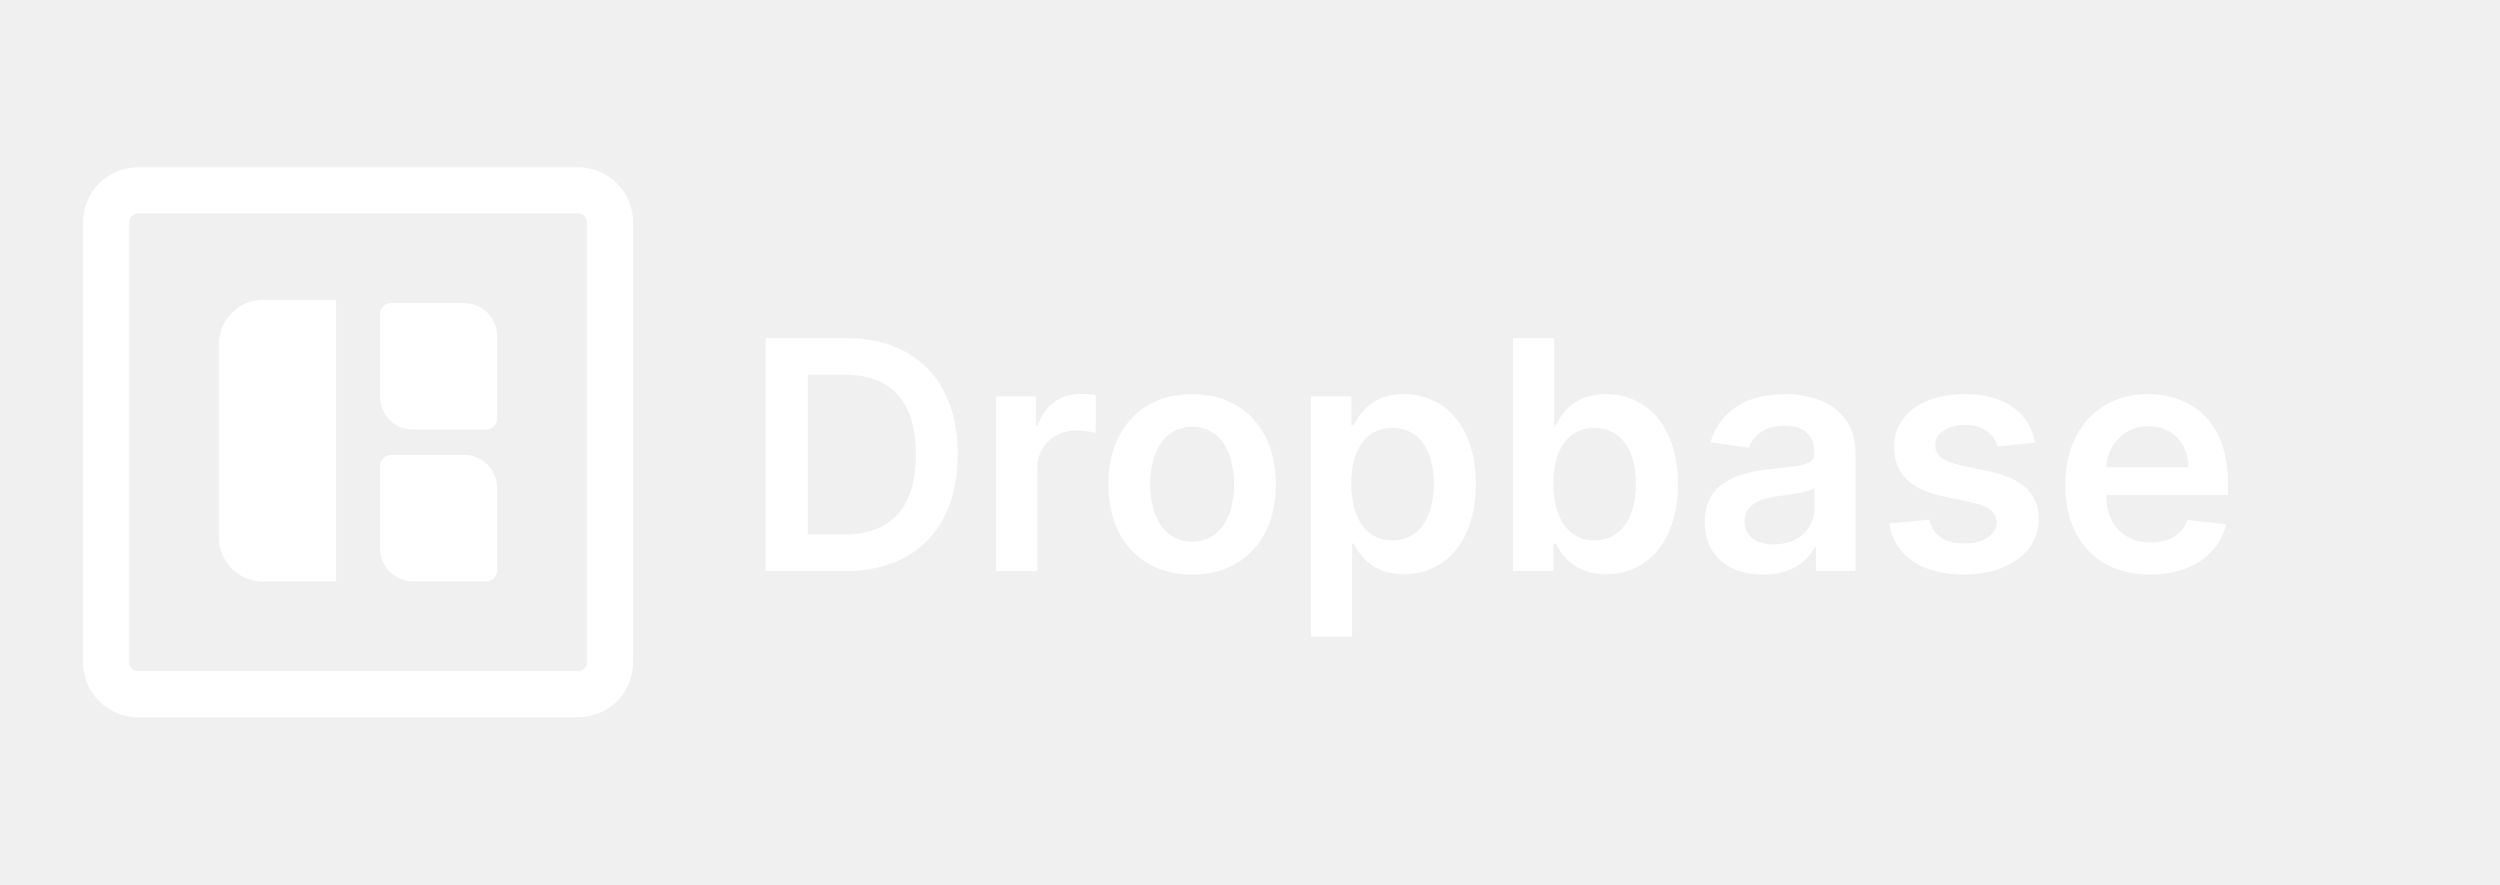
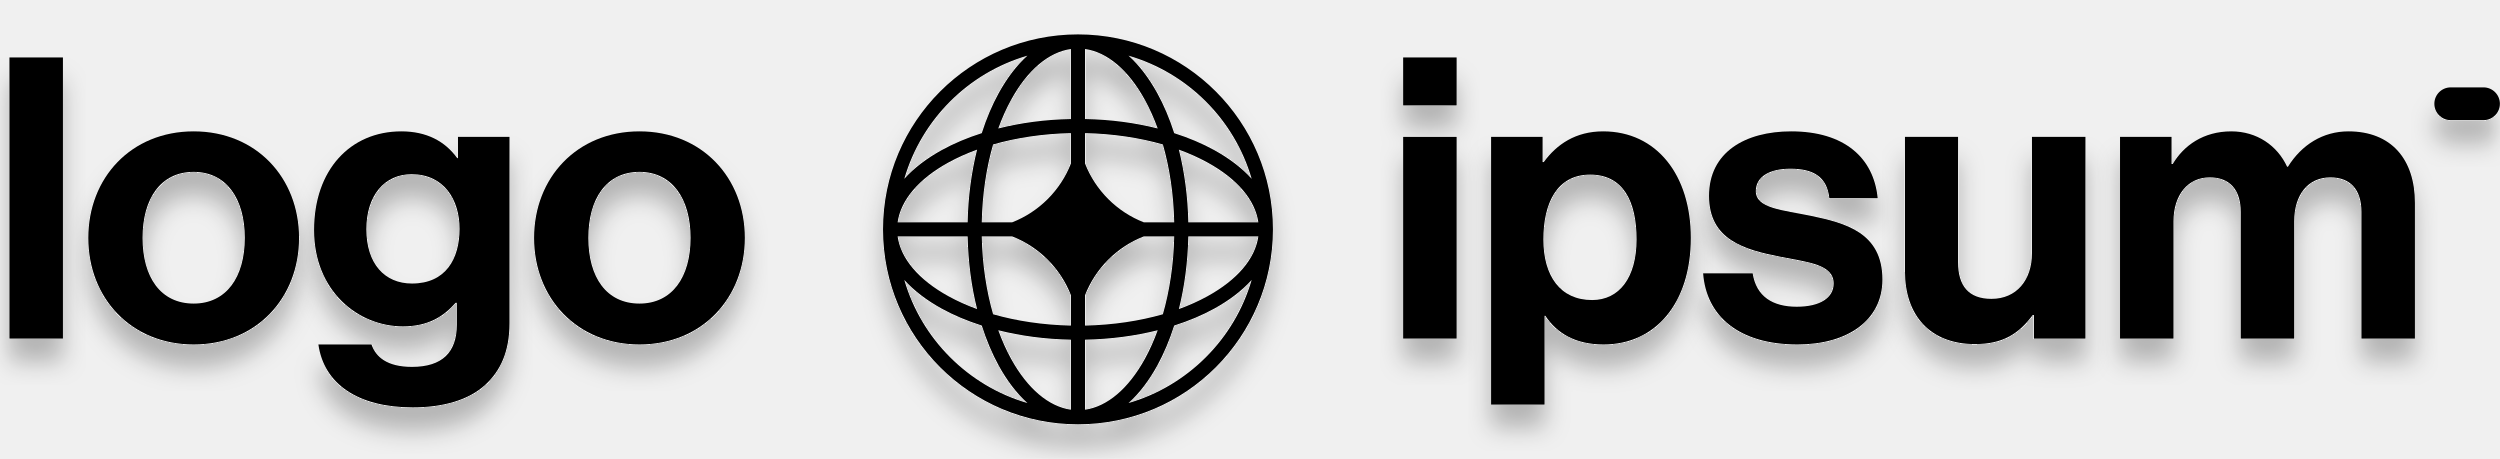
- <svg xmlns="http://www.w3.org/2000/svg" width="6500" height="2300" viewBox="0 0 6500 2300" fill="none">
-   <path d="M2196.08 1485C2380.7 1485 2490.16 1370.8 2490.16 1181.45C2490.16 992.699 2380.7 879.091 2200.22 879.091H1990.76V1485H2196.08ZM2100.52 1390.03V974.06H2194.01C2317.09 974.06 2381.29 1042.7 2381.29 1181.45C2381.29 1320.8 2317.09 1390.03 2190.76 1390.03H2100.52ZM2589.72 1485H2696.82V1217.84C2696.82 1160.15 2740.31 1119.32 2799.18 1119.32C2817.23 1119.32 2839.71 1122.58 2848.88 1125.54V1027.02C2839.12 1025.24 2822.26 1024.06 2810.42 1024.06C2758.35 1024.06 2714.86 1053.64 2698.29 1106.31H2693.56V1030.57H2589.72V1485ZM3099.55 1493.88C3232.68 1493.88 3317.3 1400.09 3317.3 1259.56C3317.3 1118.73 3232.68 1024.65 3099.55 1024.65C2966.41 1024.65 2881.8 1118.73 2881.8 1259.56C2881.8 1400.09 2966.41 1493.88 3099.55 1493.88ZM3100.14 1408.08C3026.47 1408.08 2990.38 1342.4 2990.38 1259.26C2990.38 1176.13 3026.47 1109.56 3100.14 1109.56C3172.62 1109.56 3208.72 1176.13 3208.72 1259.26C3208.72 1342.4 3172.62 1408.08 3100.14 1408.08ZM3408.2 1655.41H3515.3V1413.4H3519.73C3536.6 1446.54 3571.8 1492.99 3649.91 1492.99C3757.01 1492.99 3837.18 1408.08 3837.18 1258.38C3837.18 1106.9 3754.64 1024.65 3649.61 1024.65C3569.44 1024.65 3536.01 1072.88 3519.73 1105.72H3513.52V1030.57H3408.2V1655.41ZM3513.22 1257.78C3513.22 1169.62 3551.09 1112.52 3620.03 1112.52C3691.33 1112.52 3728.01 1173.17 3728.01 1257.78C3728.01 1342.99 3690.74 1405.12 3620.03 1405.12C3551.69 1405.12 3513.22 1345.95 3513.22 1257.78ZM3933.63 1485H4038.96V1413.4H4045.17C4062.03 1446.54 4097.24 1492.99 4175.35 1492.99C4282.45 1492.99 4362.62 1408.08 4362.62 1258.38C4362.62 1106.9 4280.08 1024.65 4175.05 1024.65C4094.87 1024.65 4061.44 1072.88 4045.17 1105.72H4040.73V879.091H3933.63V1485ZM4038.66 1257.78C4038.66 1169.62 4076.53 1112.52 4145.46 1112.52C4216.77 1112.52 4253.45 1173.17 4253.45 1257.78C4253.45 1342.99 4216.17 1405.12 4145.46 1405.12C4077.12 1405.12 4038.66 1345.95 4038.66 1257.78ZM4584.44 1494.17C4655.74 1494.17 4698.34 1460.74 4717.87 1422.57H4721.42V1485H4824.38V1180.86C4824.38 1060.75 4726.45 1024.65 4639.76 1024.65C4544.2 1024.65 4470.83 1067.25 4447.16 1150.09L4547.16 1164.29C4557.81 1133.23 4587.99 1106.6 4640.35 1106.6C4690.06 1106.6 4717.28 1132.05 4717.28 1176.72V1178.5C4717.28 1209.26 4685.03 1210.74 4604.85 1219.32C4516.69 1228.79 4432.37 1255.12 4432.37 1357.49C4432.37 1446.83 4497.75 1494.17 4584.44 1494.17ZM4612.25 1415.47C4567.57 1415.47 4535.62 1395.06 4535.62 1355.71C4535.62 1314.59 4571.42 1297.43 4619.35 1290.62C4647.45 1286.78 4703.67 1279.68 4717.57 1268.43V1321.98C4717.57 1372.58 4676.74 1415.47 4612.25 1415.47ZM5291.23 1150.68C5276.44 1073.76 5214.9 1024.65 5108.4 1024.65C4998.93 1024.65 4924.37 1078.5 4924.67 1162.52C4924.37 1228.79 4965.2 1272.58 5052.48 1290.62L5129.99 1306.9C5171.71 1316.07 5191.23 1332.93 5191.23 1358.67C5191.23 1389.73 5157.51 1413.11 5106.62 1413.11C5057.51 1413.11 5025.56 1391.81 5016.38 1350.98L4911.95 1361.04C4925.26 1444.47 4995.38 1493.88 5106.92 1493.88C5220.52 1493.88 5300.7 1435 5301 1348.91C5300.7 1284.12 5258.99 1244.47 5173.19 1225.83L5095.67 1209.26C5049.52 1198.91 5031.18 1182.93 5031.47 1156.6C5031.18 1125.83 5065.2 1104.53 5109.87 1104.53C5159.28 1104.53 5185.32 1131.45 5193.6 1161.34L5291.23 1150.68ZM5590.49 1493.88C5696.41 1493.88 5769.19 1442.1 5788.12 1363.11L5688.12 1351.87C5673.62 1390.33 5638.12 1410.44 5591.97 1410.44C5522.74 1410.44 5476.88 1364.88 5475.99 1287.07H5792.56V1254.23C5792.56 1094.77 5696.7 1024.65 5584.87 1024.65C5454.69 1024.65 5369.78 1120.21 5369.78 1260.45C5369.78 1403.05 5453.51 1493.88 5590.49 1493.88ZM5476.29 1214.89C5479.54 1156.9 5522.44 1108.08 5586.35 1108.08C5647.89 1108.08 5689.31 1153.05 5689.9 1214.89H5476.29Z" fill="white" />
-   <rect x="276" y="495" width="1310" height="1310" rx="83" stroke="white" stroke-width="120" />
-   <path d="M873.801 1511.79L683.611 1511.79C620.429 1511.79 569.211 1460.57 569.211 1397.39L569.211 894.029C569.211 830.848 620.429 779.629 683.611 779.629L873.801 779.629L873.801 1511.79Z" fill="white" />
-   <path d="M988 816.6C988 800.805 1000.8 788 1016.6 788L1206.79 788C1254.18 788 1292.59 826.414 1292.59 873.8L1292.59 1088.3C1292.59 1104.1 1279.79 1116.9 1263.99 1116.9L1073.8 1116.9C1026.41 1116.9 988 1078.49 988 1031.1L988 816.6Z" fill="white" />
-   <path d="M988 1211.28C988 1195.48 1000.8 1182.68 1016.6 1182.68L1206.79 1182.68C1254.18 1182.68 1292.59 1221.09 1292.59 1268.48L1292.59 1482.98C1292.59 1498.78 1279.79 1511.58 1263.99 1511.58L1073.8 1511.58C1026.41 1511.58 988 1473.17 988 1425.78L988 1211.28Z" fill="white" />
+ <svg xmlns="http://www.w3.org/2000/svg" width="218" height="40" viewBox="0 0 218 40" fill="none">
+   <g clip-path="url(#clip0_1_32)">
+     <g filter="url(#filter0_d_1_32)">
+       <path d="M122.355 29.524H127.018V11.935H122.355V29.524ZM122.355 9.192H127.018V5.01H122.355V9.192Z" fill="black" />
+     </g>
+     <g filter="url(#filter1_d_1_32)">
+       <path d="M130.023 35.284H134.686V27.535H134.754C135.748 29.044 137.36 30.038 139.828 30.038C144.354 30.038 147.44 26.438 147.44 20.747C147.44 15.261 144.457 11.455 139.794 11.455C137.394 11.455 135.748 12.587 134.617 14.13H134.514V11.935H130.023V35.284ZM138.834 26.164C136.057 26.164 134.583 24.072 134.583 20.884C134.583 17.73 135.748 15.227 138.663 15.227C141.543 15.227 142.708 17.558 142.708 20.884C142.708 24.209 141.2 26.164 138.834 26.164Z" fill="black" />
+     </g>
+     <g filter="url(#filter2_d_1_32)">
+       <path d="M156.741 30.038C161.13 30.038 164.147 27.912 164.147 24.381C164.147 20.267 160.89 19.444 157.941 18.827C155.438 18.312 153.107 18.175 153.107 16.667C153.107 15.398 154.307 14.712 156.124 14.712C158.113 14.712 159.313 15.398 159.518 17.284H163.735C163.393 13.752 160.821 11.455 156.193 11.455C152.181 11.455 149.027 13.272 149.027 17.078C149.027 20.918 152.113 21.775 155.267 22.392C157.667 22.872 159.895 23.044 159.895 24.724C159.895 25.958 158.73 26.747 156.673 26.747C154.581 26.747 153.141 25.855 152.833 23.832H148.513C148.787 27.57 151.633 30.038 156.741 30.038Z" fill="black" />
+     </g>
+     <g filter="url(#filter3_d_1_32)">
+       <path d="M181.85 29.524V11.935H177.187V22.084C177.187 24.415 175.85 26.061 173.656 26.061C171.667 26.061 170.742 24.93 170.742 22.872V11.935H166.113V23.661C166.113 27.501 168.307 30.004 172.216 30.004C174.685 30.004 176.056 29.078 177.256 27.467H177.359V29.524H181.85Z" fill="black" />
+     </g>
+     <g filter="url(#filter4_d_1_32)">
+       <path d="M184.866 29.524H189.529V19.307C189.529 16.975 190.798 15.467 192.684 15.467C194.398 15.467 195.392 16.495 195.392 18.484V29.524H200.055V19.307C200.055 16.975 201.255 15.467 203.209 15.467C204.924 15.467 205.918 16.495 205.918 18.484V29.524H210.581V17.695C210.581 13.855 208.489 11.455 204.786 11.455C202.558 11.455 200.706 12.621 199.506 14.541H199.438C198.581 12.69 196.798 11.455 194.569 11.455C192.135 11.455 190.421 12.69 189.461 14.301H189.358V11.935H184.866V29.524Z" fill="black" />
+     </g>
+     <g filter="url(#filter5_d_1_32)">
+       <path d="M0.824 29.524H5.487V5.01H0.824V29.524Z" fill="black" />
+     </g>
+     <g filter="url(#filter6_d_1_32)">
+       <path d="M16.888 30.038C22.34 30.038 26.077 25.992 26.077 20.747C26.077 15.501 22.34 11.455 16.888 11.455C11.437 11.455 7.7 15.501 7.7 20.747C7.7 25.992 11.437 30.038 16.888 30.038ZM16.888 26.472C14.008 26.472 12.431 24.175 12.431 20.747C12.431 17.318 14.008 14.987 16.888 14.987C19.734 14.987 21.346 17.318 21.346 20.747C21.346 24.175 19.734 26.472 16.888 26.472Z" fill="black" />
+     </g>
+     <g filter="url(#filter7_d_1_32)">
+       <path d="M35.993 35.524C38.599 35.524 40.862 34.907 42.336 33.535C43.639 32.335 44.427 30.655 44.427 28.187V11.935H39.936V13.787H39.867C38.804 12.312 37.193 11.455 34.999 11.455C30.542 11.455 27.387 14.815 27.387 20.061C27.387 25.375 31.227 28.461 35.136 28.461C37.364 28.461 38.702 27.57 39.73 26.404H39.833V28.324C39.833 30.724 38.564 31.992 35.924 31.992C33.764 31.992 32.77 31.135 32.393 30.038H27.764C28.244 33.467 31.193 35.524 35.993 35.524ZM35.924 24.724C33.524 24.724 31.947 22.975 31.947 19.992C31.947 17.044 33.524 15.192 35.89 15.192C38.702 15.192 40.073 17.387 40.073 19.958C40.073 22.564 38.873 24.724 35.924 24.724Z" fill="black" />
+     </g>
+     <g filter="url(#filter8_d_1_32)">
+       <path d="M55.761 30.038C61.212 30.038 64.95 25.992 64.95 20.747C64.95 15.501 61.212 11.455 55.761 11.455C50.31 11.455 46.572 15.501 46.572 20.747C46.572 25.992 50.31 30.038 55.761 30.038ZM55.761 26.472C52.881 26.472 51.304 24.175 51.304 20.747C51.304 17.318 52.881 14.987 55.761 14.987C58.607 14.987 60.218 17.318 60.218 20.747C60.218 24.175 58.607 26.472 55.761 26.472Z" fill="black" />
+     </g>
+     <g filter="url(#filter9_d_1_32)">
+       <path d="M212.275 9.048C212.275 8.259 212.915 7.619 213.704 7.619H216.561C217.35 7.619 217.99 8.259 217.99 9.048C217.99 9.837 217.35 10.476 216.561 10.476H213.704C212.915 10.476 212.275 9.837 212.275 9.048Z" fill="black" />
+     </g>
+     <g filter="url(#filter10_d_1_32)">
+       <path fill-rule="evenodd" clip-rule="evenodd" d="M94 3C103.388 3 111 10.611 111 20C111 29.389 103.388 37 94 37C84.611 37 77 29.389 77 20C77 10.611 84.611 3 94 3ZM93.385 4.272C91.446 4.545 89.599 6.103 88.166 8.71C87.75 9.466 87.375 10.301 87.048 11.203C88.997 10.713 91.138 10.424 93.385 10.38V4.272ZM85.611 11.611C86.018 10.335 86.515 9.161 87.089 8.118C87.8 6.825 88.643 5.71 89.593 4.853C84.426 6.353 80.353 10.426 78.853 15.593C79.71 14.643 80.825 13.8 82.118 13.089C83.161 12.515 84.335 12.018 85.611 11.611ZM85.203 13.048C84.713 14.997 84.424 17.138 84.379 19.386H78.272C78.545 17.446 80.103 15.599 82.71 14.166C83.466 13.75 84.301 13.375 85.203 13.048ZM85.609 19.386C85.659 16.933 86.013 14.631 86.597 12.597C88.631 12.013 90.933 11.659 93.385 11.609V14.263C92.471 16.605 90.605 18.471 88.263 19.386H85.609ZM84.379 20.614H78.272C78.545 22.554 80.103 24.401 82.71 25.834C83.466 26.25 84.301 26.625 85.203 26.952C84.713 25.003 84.424 22.862 84.379 20.614ZM86.597 27.403C86.013 25.369 85.659 23.067 85.609 20.614H88.263C90.605 21.529 92.471 23.395 93.385 25.737V28.391C90.933 28.34 88.631 27.988 86.597 27.403ZM85.611 28.389C84.335 27.982 83.161 27.485 82.118 26.911C80.825 26.2 79.71 25.357 78.853 24.407C80.353 29.574 84.426 33.647 89.593 35.147C88.643 34.29 87.8 33.175 87.089 31.882C86.515 30.839 86.018 29.665 85.611 28.389ZM93.385 35.728C91.446 35.455 89.599 33.897 88.166 31.29C87.75 30.534 87.375 29.699 87.048 28.797C88.997 29.287 91.138 29.576 93.385 29.62V35.728ZM98.406 35.147C99.357 34.29 100.2 33.175 100.911 31.882C101.484 30.839 101.982 29.665 102.389 28.389C103.665 27.982 104.838 27.485 105.882 26.911C107.174 26.2 108.29 25.357 109.147 24.407C107.646 29.574 103.574 33.647 98.406 35.147ZM100.952 28.797C100.625 29.699 100.249 30.534 99.834 31.29C98.4 33.897 96.554 35.455 94.614 35.728V29.62C96.861 29.576 99.003 29.287 100.952 28.797ZM102.797 26.952C103.699 26.625 104.534 26.25 105.29 25.834C107.897 24.401 109.455 22.554 109.728 20.614H103.62C103.575 22.862 103.286 25.003 102.797 26.952ZM102.391 20.614C102.34 23.067 101.988 25.369 101.403 27.403C99.369 27.988 97.067 28.34 94.614 28.391V25.739C95.529 23.396 97.395 21.529 99.738 20.614H102.391ZM103.62 19.386H109.728C109.455 17.446 107.897 15.599 105.29 14.166C104.534 13.75 103.699 13.375 102.797 13.048C103.286 14.997 103.575 17.138 103.62 19.386ZM101.403 12.597C101.988 14.631 102.34 16.933 102.391 19.386H99.738C97.395 18.471 95.529 16.604 94.614 14.261V11.609C97.067 11.659 99.369 12.013 101.403 12.597ZM102.389 11.611C103.665 12.018 104.838 12.515 105.882 13.089C107.174 13.8 108.29 14.643 109.147 15.593C107.646 10.426 103.574 6.353 98.406 4.853C99.357 5.71 100.2 6.825 100.911 8.118C101.484 9.161 101.982 10.335 102.389 11.611ZM94.614 4.272C96.554 4.545 98.4 6.103 99.834 8.71C100.249 9.466 100.625 10.301 100.952 11.203C99.003 10.713 96.861 10.424 94.614 10.38V4.272Z" fill="black" />
+     </g>
+   </g>
+   <defs>
+     <filter id="filter0_d_1_32" x="120.355" y="5.01" width="8.663" height="28.514" filterUnits="userSpaceOnUse" color-interpolation-filters="sRGB">
+       <feFlood flood-opacity="0" result="BackgroundImageFix" />
+       <feColorMatrix in="SourceAlpha" type="matrix" values="0 0 0 0 0 0 0 0 0 0 0 0 0 0 0 0 0 0 127 0" result="hardAlpha" />
+       <feOffset dy="2" />
+       <feGaussianBlur stdDeviation="1" />
+       <feComposite in2="hardAlpha" operator="out" />
+       <feColorMatrix type="matrix" values="0 0 0 0 0 0 0 0 0 0 0 0 0 0 0 0 0 0 0.25 0" />
+       <feBlend mode="normal" in2="BackgroundImageFix" result="effect1_dropShadow_1_32" />
+       <feBlend mode="normal" in="SourceGraphic" in2="effect1_dropShadow_1_32" result="shape" />
+     </filter>
+     <filter id="filter1_d_1_32" x="128.023" y="11.455" width="21.417" height="27.829" filterUnits="userSpaceOnUse" color-interpolation-filters="sRGB">
+       <feFlood flood-opacity="0" result="BackgroundImageFix" />
+       <feColorMatrix in="SourceAlpha" type="matrix" values="0 0 0 0 0 0 0 0 0 0 0 0 0 0 0 0 0 0 127 0" result="hardAlpha" />
+       <feOffset dy="2" />
+       <feGaussianBlur stdDeviation="1" />
+       <feComposite in2="hardAlpha" operator="out" />
+       <feColorMatrix type="matrix" values="0 0 0 0 0 0 0 0 0 0 0 0 0 0 0 0 0 0 0.25 0" />
+       <feBlend mode="normal" in2="BackgroundImageFix" result="effect1_dropShadow_1_32" />
+       <feBlend mode="normal" in="SourceGraphic" in2="effect1_dropShadow_1_32" result="shape" />
+     </filter>
+     <filter id="filter2_d_1_32" x="146.513" y="11.455" width="19.634" height="22.583" filterUnits="userSpaceOnUse" color-interpolation-filters="sRGB">
+       <feFlood flood-opacity="0" result="BackgroundImageFix" />
+       <feColorMatrix in="SourceAlpha" type="matrix" values="0 0 0 0 0 0 0 0 0 0 0 0 0 0 0 0 0 0 127 0" result="hardAlpha" />
+       <feOffset dy="2" />
+       <feGaussianBlur stdDeviation="1" />
+       <feComposite in2="hardAlpha" operator="out" />
+       <feColorMatrix type="matrix" values="0 0 0 0 0 0 0 0 0 0 0 0 0 0 0 0 0 0 0.25 0" />
+       <feBlend mode="normal" in2="BackgroundImageFix" result="effect1_dropShadow_1_32" />
+       <feBlend mode="normal" in="SourceGraphic" in2="effect1_dropShadow_1_32" result="shape" />
+     </filter>
+     <filter id="filter3_d_1_32" x="164.113" y="11.935" width="19.737" height="22.069" filterUnits="userSpaceOnUse" color-interpolation-filters="sRGB">
+       <feFlood flood-opacity="0" result="BackgroundImageFix" />
+       <feColorMatrix in="SourceAlpha" type="matrix" values="0 0 0 0 0 0 0 0 0 0 0 0 0 0 0 0 0 0 127 0" result="hardAlpha" />
+       <feOffset dy="2" />
+       <feGaussianBlur stdDeviation="1" />
+       <feComposite in2="hardAlpha" operator="out" />
+       <feColorMatrix type="matrix" values="0 0 0 0 0 0 0 0 0 0 0 0 0 0 0 0 0 0 0.25 0" />
+       <feBlend mode="normal" in2="BackgroundImageFix" result="effect1_dropShadow_1_32" />
+       <feBlend mode="normal" in="SourceGraphic" in2="effect1_dropShadow_1_32" result="shape" />
+     </filter>
+     <filter id="filter4_d_1_32" x="182.866" y="11.455" width="29.715" height="22.069" filterUnits="userSpaceOnUse" color-interpolation-filters="sRGB">
+       <feFlood flood-opacity="0" result="BackgroundImageFix" />
+       <feColorMatrix in="SourceAlpha" type="matrix" values="0 0 0 0 0 0 0 0 0 0 0 0 0 0 0 0 0 0 127 0" result="hardAlpha" />
+       <feOffset dy="2" />
+       <feGaussianBlur stdDeviation="1" />
+       <feComposite in2="hardAlpha" operator="out" />
+       <feColorMatrix type="matrix" values="0 0 0 0 0 0 0 0 0 0 0 0 0 0 0 0 0 0 0.25 0" />
+       <feBlend mode="normal" in2="BackgroundImageFix" result="effect1_dropShadow_1_32" />
+       <feBlend mode="normal" in="SourceGraphic" in2="effect1_dropShadow_1_32" result="shape" />
+     </filter>
+     <filter id="filter5_d_1_32" x="-1.176" y="5.01" width="8.663" height="28.514" filterUnits="userSpaceOnUse" color-interpolation-filters="sRGB">
+       <feFlood flood-opacity="0" result="BackgroundImageFix" />
+       <feColorMatrix in="SourceAlpha" type="matrix" values="0 0 0 0 0 0 0 0 0 0 0 0 0 0 0 0 0 0 127 0" result="hardAlpha" />
+       <feOffset dy="2" />
+       <feGaussianBlur stdDeviation="1" />
+       <feComposite in2="hardAlpha" operator="out" />
+       <feColorMatrix type="matrix" values="0 0 0 0 0 0 0 0 0 0 0 0 0 0 0 0 0 0 0.25 0" />
+       <feBlend mode="normal" in2="BackgroundImageFix" result="effect1_dropShadow_1_32" />
+       <feBlend mode="normal" in="SourceGraphic" in2="effect1_dropShadow_1_32" result="shape" />
+     </filter>
+     <filter id="filter6_d_1_32" x="5.7" y="11.455" width="22.377" height="22.583" filterUnits="userSpaceOnUse" color-interpolation-filters="sRGB">
+       <feFlood flood-opacity="0" result="BackgroundImageFix" />
+       <feColorMatrix in="SourceAlpha" type="matrix" values="0 0 0 0 0 0 0 0 0 0 0 0 0 0 0 0 0 0 127 0" result="hardAlpha" />
+       <feOffset dy="2" />
+       <feGaussianBlur stdDeviation="1" />
+       <feComposite in2="hardAlpha" operator="out" />
+       <feColorMatrix type="matrix" values="0 0 0 0 0 0 0 0 0 0 0 0 0 0 0 0 0 0 0.25 0" />
+       <feBlend mode="normal" in2="BackgroundImageFix" result="effect1_dropShadow_1_32" />
+       <feBlend mode="normal" in="SourceGraphic" in2="effect1_dropShadow_1_32" result="shape" />
+     </filter>
+     <filter id="filter7_d_1_32" x="25.387" y="11.455" width="21.04" height="28.069" filterUnits="userSpaceOnUse" color-interpolation-filters="sRGB">
+       <feFlood flood-opacity="0" result="BackgroundImageFix" />
+       <feColorMatrix in="SourceAlpha" type="matrix" values="0 0 0 0 0 0 0 0 0 0 0 0 0 0 0 0 0 0 127 0" result="hardAlpha" />
+       <feOffset dy="2" />
+       <feGaussianBlur stdDeviation="1" />
+       <feComposite in2="hardAlpha" operator="out" />
+       <feColorMatrix type="matrix" values="0 0 0 0 0 0 0 0 0 0 0 0 0 0 0 0 0 0 0.25 0" />
+       <feBlend mode="normal" in2="BackgroundImageFix" result="effect1_dropShadow_1_32" />
+       <feBlend mode="normal" in="SourceGraphic" in2="effect1_dropShadow_1_32" result="shape" />
+     </filter>
+     <filter id="filter8_d_1_32" x="44.572" y="11.455" width="22.377" height="22.583" filterUnits="userSpaceOnUse" color-interpolation-filters="sRGB">
+       <feFlood flood-opacity="0" result="BackgroundImageFix" />
+       <feColorMatrix in="SourceAlpha" type="matrix" values="0 0 0 0 0 0 0 0 0 0 0 0 0 0 0 0 0 0 127 0" result="hardAlpha" />
+       <feOffset dy="2" />
+       <feGaussianBlur stdDeviation="1" />
+       <feComposite in2="hardAlpha" operator="out" />
+       <feColorMatrix type="matrix" values="0 0 0 0 0 0 0 0 0 0 0 0 0 0 0 0 0 0 0.25 0" />
+       <feBlend mode="normal" in2="BackgroundImageFix" result="effect1_dropShadow_1_32" />
+       <feBlend mode="normal" in="SourceGraphic" in2="effect1_dropShadow_1_32" result="shape" />
+     </filter>
+     <filter id="filter9_d_1_32" x="210.275" y="7.619" width="9.715" height="6.857" filterUnits="userSpaceOnUse" color-interpolation-filters="sRGB">
+       <feFlood flood-opacity="0" result="BackgroundImageFix" />
+       <feColorMatrix in="SourceAlpha" type="matrix" values="0 0 0 0 0 0 0 0 0 0 0 0 0 0 0 0 0 0 127 0" result="hardAlpha" />
+       <feOffset dy="2" />
+       <feGaussianBlur stdDeviation="1" />
+       <feComposite in2="hardAlpha" operator="out" />
+       <feColorMatrix type="matrix" values="0 0 0 0 0 0 0 0 0 0 0 0 0 0 0 0 0 0 0.25 0" />
+       <feBlend mode="normal" in2="BackgroundImageFix" result="effect1_dropShadow_1_32" />
+       <feBlend mode="normal" in="SourceGraphic" in2="effect1_dropShadow_1_32" result="shape" />
+     </filter>
+     <filter id="filter10_d_1_32" x="75" y="3" width="38" height="38" filterUnits="userSpaceOnUse" color-interpolation-filters="sRGB">
+       <feFlood flood-opacity="0" result="BackgroundImageFix" />
+       <feColorMatrix in="SourceAlpha" type="matrix" values="0 0 0 0 0 0 0 0 0 0 0 0 0 0 0 0 0 0 127 0" result="hardAlpha" />
+       <feOffset dy="2" />
+       <feGaussianBlur stdDeviation="1" />
+       <feComposite in2="hardAlpha" operator="out" />
+       <feColorMatrix type="matrix" values="0 0 0 0 0 0 0 0 0 0 0 0 0 0 0 0 0 0 0.25 0" />
+       <feBlend mode="normal" in2="BackgroundImageFix" result="effect1_dropShadow_1_32" />
+       <feBlend mode="normal" in="SourceGraphic" in2="effect1_dropShadow_1_32" result="shape" />
+     </filter>
+     <clipPath id="clip0_1_32">
+       <rect width="218" height="40" fill="white" />
+     </clipPath>
+   </defs>
</svg>
